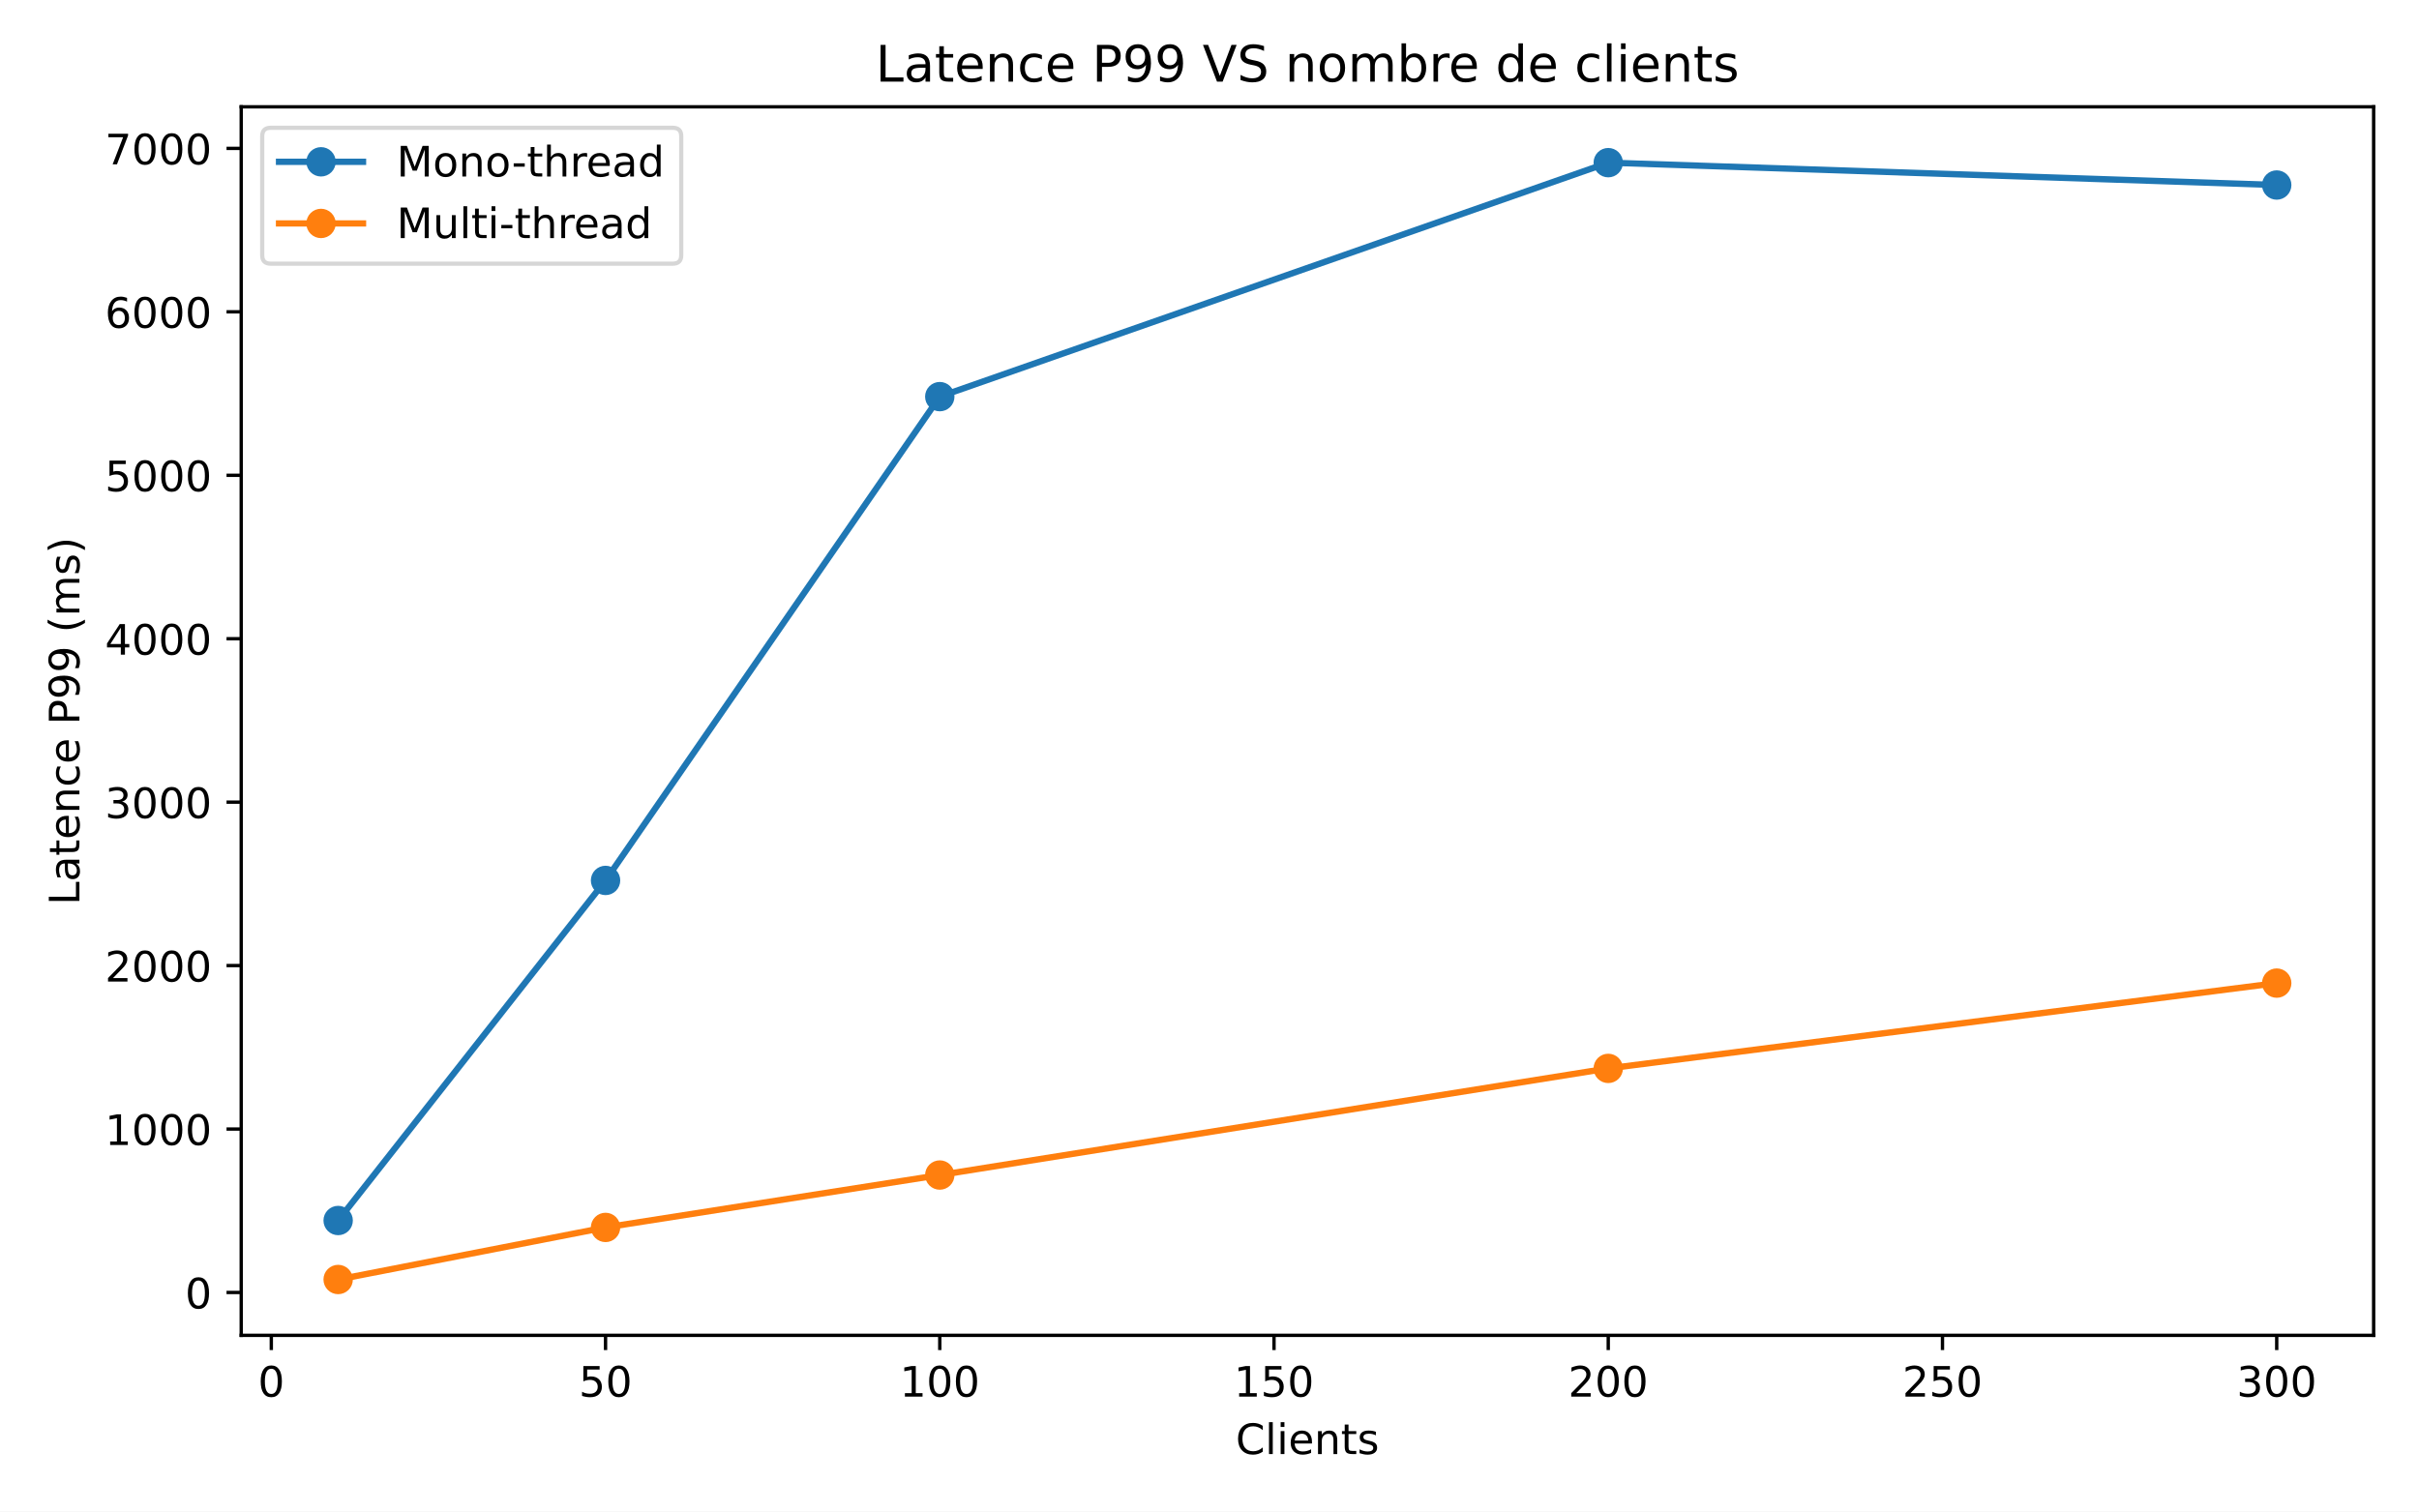
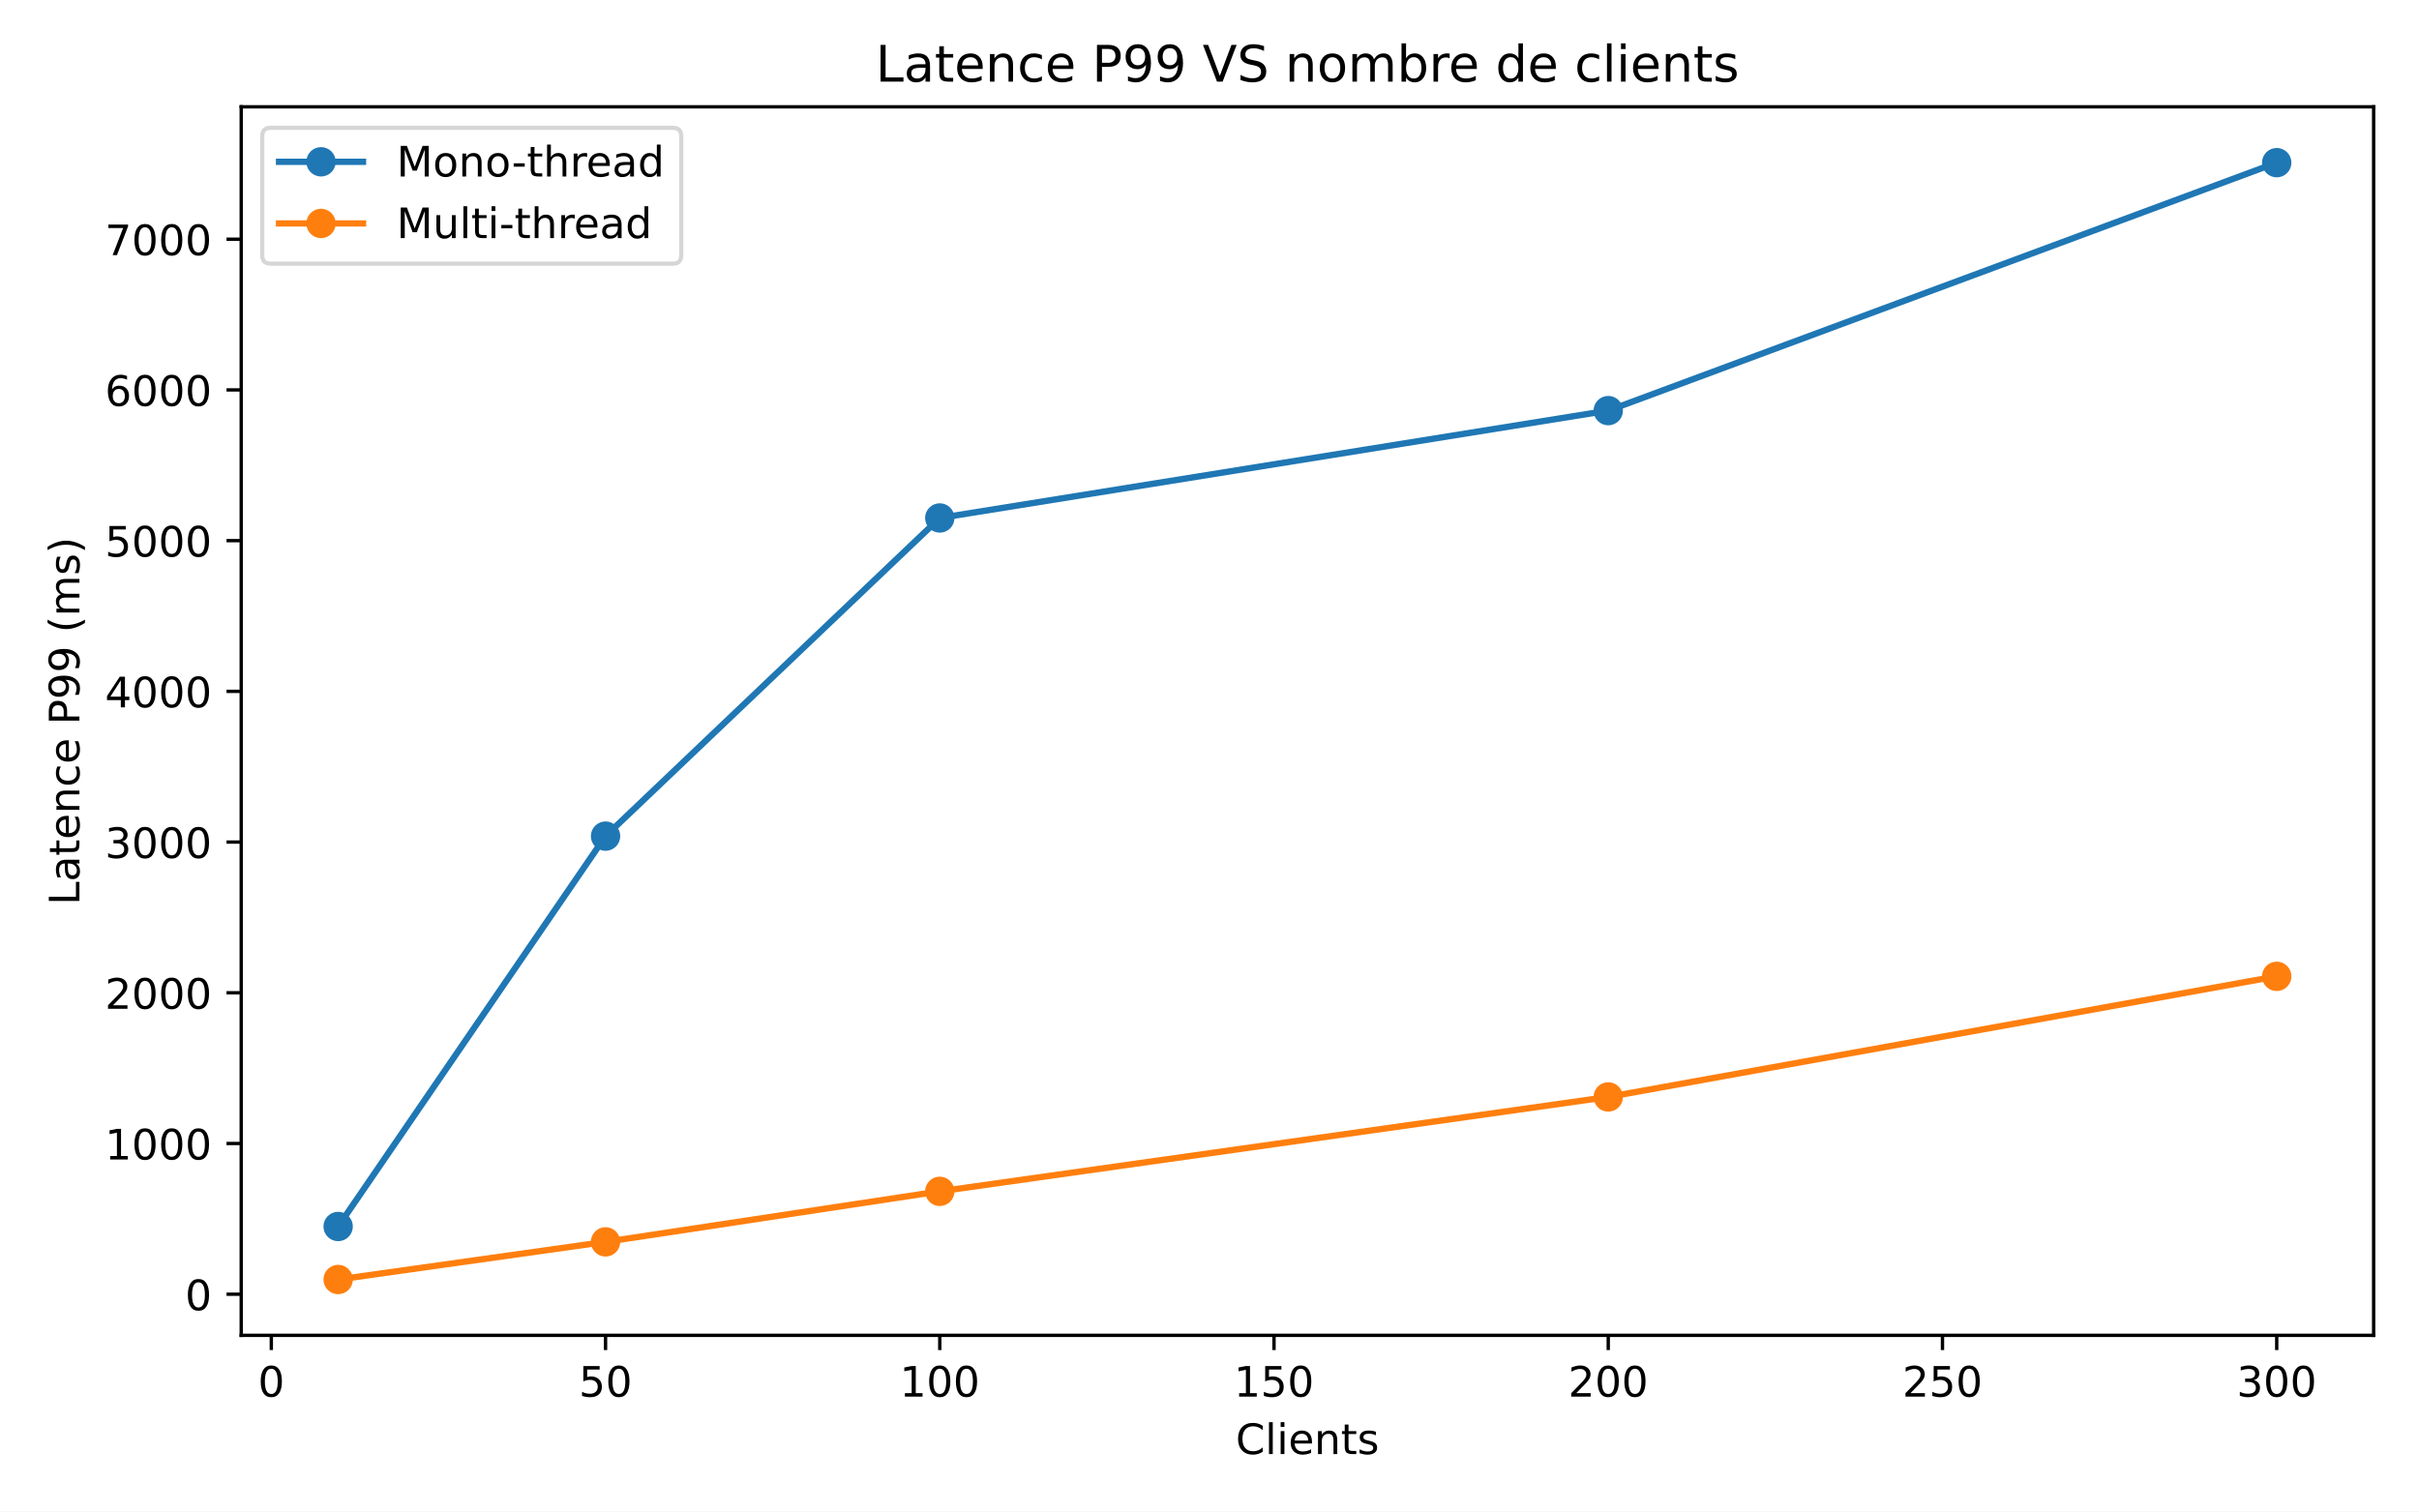
<svg xmlns="http://www.w3.org/2000/svg" xmlns:xlink="http://www.w3.org/1999/xlink" width="576pt" height="360pt" viewBox="0 0 576 360" version="1.1">
  <defs>
    <style type="text/css">*{stroke-linejoin: round; stroke-linecap: butt}</style>
  </defs>
  <g id="figure_1">
    <g id="patch_1">
      <path d="M 0 360  L 576 360  L 576 0  L 0 0  z " style="fill: #ffffff" />
    </g>
    <g id="axes_1">
      <g id="patch_2">
        <path d="M 57.44 318.04  L 565.2 318.04  L 565.2 25.44  L 57.44 25.44  z " style="fill: #ffffff" />
      </g>
      <g id="matplotlib.axis_1">
        <g id="xtick_1">
          <g id="line2d_1">
            <defs>
-               <path id="mb3d25712f4" d="M 0 0  L 0 3.5  " style="stroke: #000000; stroke-width: 0.8" />
-             </defs>
-             <g>
-               <use xlink:href="#mb3d25712f4" x="64.603" y="318.04" style="stroke: #000000; stroke-width: 0.8" />
+               <path id="m4965600ba8" d="M 0 0  L 0 3.5  " style="stroke: #000000; stroke-width: 0.8" />
+             </defs>
+             <g>
+               <use xlink:href="#m4965600ba8" x="64.603" y="318.04" style="stroke: #000000; stroke-width: 0.8" />
            </g>
          </g>
          <g id="text_1">
            <g transform="translate(61.42151 332.6384) scale(0.1 -0.1)">
              <defs>
                <path id="DejaVuSans-30" d="M 2034 4250  Q 1547 4250 1301 3770  Q 1056 3291 1056 2328  Q 1056 1369 1301 889  Q 1547 409 2034 409  Q 2525 409 2770 889  Q 3016 1369 3016 2328  Q 3016 3291 2770 3770  Q 2525 4250 2034 4250  z M 2034 4750  Q 2819 4750 3233 4129  Q 3647 3509 3647 2328  Q 3647 1150 3233 529  Q 2819 -91 2034 -91  Q 1250 -91 836 529  Q 422 1150 422 2328  Q 422 3509 836 4129  Q 1250 4750 2034 4750  z " transform="scale(0.015625)" />
              </defs>
              <use xlink:href="#DejaVuSans-30" />
            </g>
          </g>
        </g>
        <g id="xtick_2">
          <g id="line2d_2">
            <g>
-               <use xlink:href="#mb3d25712f4" x="144.189" y="318.04" style="stroke: #000000; stroke-width: 0.8" />
+               <use xlink:href="#m4965600ba8" x="144.189" y="318.04" style="stroke: #000000; stroke-width: 0.8" />
            </g>
          </g>
          <g id="text_2">
            <g transform="translate(137.8265 332.6384) scale(0.1 -0.1)">
              <defs>
                <path id="DejaVuSans-35" d="M 691 4666  L 3169 4666  L 3169 4134  L 1269 4134  L 1269 2991  Q 1406 3038 1543 3061  Q 1681 3084 1819 3084  Q 2600 3084 3056 2656  Q 3513 2228 3513 1497  Q 3513 744 3044 326  Q 2575 -91 1722 -91  Q 1428 -91 1123 -41  Q 819 9 494 109  L 494 744  Q 775 591 1075 516  Q 1375 441 1709 441  Q 2250 441 2565 725  Q 2881 1009 2881 1497  Q 2881 1984 2565 2268  Q 2250 2553 1709 2553  Q 1456 2553 1204 2497  Q 953 2441 691 2322  L 691 4666  z " transform="scale(0.015625)" />
              </defs>
              <use xlink:href="#DejaVuSans-35" />
              <use xlink:href="#DejaVuSans-30" x="63.623" />
            </g>
          </g>
        </g>
        <g id="xtick_3">
          <g id="line2d_3">
            <g>
-               <use xlink:href="#mb3d25712f4" x="223.775" y="318.04" style="stroke: #000000; stroke-width: 0.8" />
+               <use xlink:href="#m4965600ba8" x="223.775" y="318.04" style="stroke: #000000; stroke-width: 0.8" />
            </g>
          </g>
          <g id="text_3">
            <g transform="translate(214.2314 332.6384) scale(0.1 -0.1)">
              <defs>
                <path id="DejaVuSans-31" d="M 794 531  L 1825 531  L 1825 4091  L 703 3866  L 703 4441  L 1819 4666  L 2450 4666  L 2450 531  L 3481 531  L 3481 0  L 794 0  L 794 531  z " transform="scale(0.015625)" />
              </defs>
              <use xlink:href="#DejaVuSans-31" />
              <use xlink:href="#DejaVuSans-30" x="63.623" />
              <use xlink:href="#DejaVuSans-30" x="127.246" />
            </g>
          </g>
        </g>
        <g id="xtick_4">
          <g id="line2d_4">
            <g>
-               <use xlink:href="#mb3d25712f4" x="303.361" y="318.04" style="stroke: #000000; stroke-width: 0.8" />
+               <use xlink:href="#m4965600ba8" x="303.361" y="318.04" style="stroke: #000000; stroke-width: 0.8" />
            </g>
          </g>
          <g id="text_4">
            <g transform="translate(293.8176 332.6384) scale(0.1 -0.1)">
              <use xlink:href="#DejaVuSans-31" />
              <use xlink:href="#DejaVuSans-35" x="63.623" />
              <use xlink:href="#DejaVuSans-30" x="127.246" />
            </g>
          </g>
        </g>
        <g id="xtick_5">
          <g id="line2d_5">
            <g>
-               <use xlink:href="#mb3d25712f4" x="382.948" y="318.04" style="stroke: #000000; stroke-width: 0.8" />
+               <use xlink:href="#m4965600ba8" x="382.948" y="318.04" style="stroke: #000000; stroke-width: 0.8" />
            </g>
          </g>
          <g id="text_5">
            <g transform="translate(373.4038 332.6384) scale(0.1 -0.1)">
              <defs>
                <path id="DejaVuSans-32" d="M 1228 531  L 3431 531  L 3431 0  L 469 0  L 469 531  Q 828 903 1448 1529  Q 2069 2156 2228 2338  Q 2531 2678 2651 2914  Q 2772 3150 2772 3378  Q 2772 3750 2511 3984  Q 2250 4219 1831 4219  Q 1534 4219 1204 4116  Q 875 4013 500 3803  L 500 4441  Q 881 4594 1212 4672  Q 1544 4750 1819 4750  Q 2544 4750 2975 4387  Q 3406 4025 3406 3419  Q 3406 3131 3298 2873  Q 3191 2616 2906 2266  Q 2828 2175 2409 1742  Q 1991 1309 1228 531  z " transform="scale(0.015625)" />
              </defs>
              <use xlink:href="#DejaVuSans-32" />
              <use xlink:href="#DejaVuSans-30" x="63.623" />
              <use xlink:href="#DejaVuSans-30" x="127.246" />
            </g>
          </g>
        </g>
        <g id="xtick_6">
          <g id="line2d_6">
            <g>
-               <use xlink:href="#mb3d25712f4" x="462.534" y="318.04" style="stroke: #000000; stroke-width: 0.8" />
+               <use xlink:href="#m4965600ba8" x="462.534" y="318.04" style="stroke: #000000; stroke-width: 0.8" />
            </g>
          </g>
          <g id="text_6">
            <g transform="translate(452.99 332.6384) scale(0.1 -0.1)">
              <use xlink:href="#DejaVuSans-32" />
              <use xlink:href="#DejaVuSans-35" x="63.623" />
              <use xlink:href="#DejaVuSans-30" x="127.246" />
            </g>
          </g>
        </g>
        <g id="xtick_7">
          <g id="line2d_7">
            <g>
-               <use xlink:href="#mb3d25712f4" x="542.12" y="318.04" style="stroke: #000000; stroke-width: 0.8" />
+               <use xlink:href="#m4965600ba8" x="542.12" y="318.04" style="stroke: #000000; stroke-width: 0.8" />
            </g>
          </g>
          <g id="text_7">
            <g transform="translate(532.5762 332.6384) scale(0.1 -0.1)">
              <defs>
                <path id="DejaVuSans-33" d="M 2597 2516  Q 3050 2419 3304 2112  Q 3559 1806 3559 1356  Q 3559 666 3084 287  Q 2609 -91 1734 -91  Q 1441 -91 1130 -33  Q 819 25 488 141  L 488 750  Q 750 597 1062 519  Q 1375 441 1716 441  Q 2309 441 2620 675  Q 2931 909 2931 1356  Q 2931 1769 2642 2001  Q 2353 2234 1838 2234  L 1294 2234  L 1294 2753  L 1863 2753  Q 2328 2753 2575 2939  Q 2822 3125 2822 3475  Q 2822 3834 2567 4026  Q 2313 4219 1838 4219  Q 1578 4219 1281 4162  Q 984 4106 628 3988  L 628 4550  Q 988 4650 1302 4700  Q 1616 4750 1894 4750  Q 2613 4750 3031 4423  Q 3450 4097 3450 3541  Q 3450 3153 3228 2886  Q 3006 2619 2597 2516  z " transform="scale(0.015625)" />
              </defs>
              <use xlink:href="#DejaVuSans-33" />
              <use xlink:href="#DejaVuSans-30" x="63.623" />
              <use xlink:href="#DejaVuSans-30" x="127.246" />
            </g>
          </g>
        </g>
        <g id="text_8">
          <g transform="translate(294.2403 346.3166) scale(0.1 -0.1)">
            <defs>
              <path id="DejaVuSans-43" d="M 4122 4306  L 4122 3641  Q 3803 3938 3442 4084  Q 3081 4231 2675 4231  Q 1875 4231 1450 3742  Q 1025 3253 1025 2328  Q 1025 1406 1450 917  Q 1875 428 2675 428  Q 3081 428 3442 575  Q 3803 722 4122 1019  L 4122 359  Q 3791 134 3420 21  Q 3050 -91 2638 -91  Q 1578 -91 968 557  Q 359 1206 359 2328  Q 359 3453 968 4101  Q 1578 4750 2638 4750  Q 3056 4750 3426 4639  Q 3797 4528 4122 4306  z " transform="scale(0.015625)" />
              <path id="DejaVuSans-6c" d="M 603 4863  L 1178 4863  L 1178 0  L 603 0  L 603 4863  z " transform="scale(0.015625)" />
              <path id="DejaVuSans-69" d="M 603 3500  L 1178 3500  L 1178 0  L 603 0  L 603 3500  z M 603 4863  L 1178 4863  L 1178 4134  L 603 4134  L 603 4863  z " transform="scale(0.015625)" />
              <path id="DejaVuSans-65" d="M 3597 1894  L 3597 1613  L 953 1613  Q 991 1019 1311 708  Q 1631 397 2203 397  Q 2534 397 2845 478  Q 3156 559 3463 722  L 3463 178  Q 3153 47 2828 -22  Q 2503 -91 2169 -91  Q 1331 -91 842 396  Q 353 884 353 1716  Q 353 2575 817 3079  Q 1281 3584 2069 3584  Q 2775 3584 3186 3129  Q 3597 2675 3597 1894  z M 3022 2063  Q 3016 2534 2758 2815  Q 2500 3097 2075 3097  Q 1594 3097 1305 2825  Q 1016 2553 972 2059  L 3022 2063  z " transform="scale(0.015625)" />
              <path id="DejaVuSans-6e" d="M 3513 2113  L 3513 0  L 2938 0  L 2938 2094  Q 2938 2591 2744 2837  Q 2550 3084 2163 3084  Q 1697 3084 1428 2787  Q 1159 2491 1159 1978  L 1159 0  L 581 0  L 581 3500  L 1159 3500  L 1159 2956  Q 1366 3272 1645 3428  Q 1925 3584 2291 3584  Q 2894 3584 3203 3211  Q 3513 2838 3513 2113  z " transform="scale(0.015625)" />
              <path id="DejaVuSans-74" d="M 1172 4494  L 1172 3500  L 2356 3500  L 2356 3053  L 1172 3053  L 1172 1153  Q 1172 725 1289 603  Q 1406 481 1766 481  L 2356 481  L 2356 0  L 1766 0  Q 1100 0 847 248  Q 594 497 594 1153  L 594 3053  L 172 3053  L 172 3500  L 594 3500  L 594 4494  L 1172 4494  z " transform="scale(0.015625)" />
              <path id="DejaVuSans-73" d="M 2834 3397  L 2834 2853  Q 2591 2978 2328 3040  Q 2066 3103 1784 3103  Q 1356 3103 1142 2972  Q 928 2841 928 2578  Q 928 2378 1081 2264  Q 1234 2150 1697 2047  L 1894 2003  Q 2506 1872 2764 1633  Q 3022 1394 3022 966  Q 3022 478 2636 193  Q 2250 -91 1575 -91  Q 1294 -91 989 -36  Q 684 19 347 128  L 347 722  Q 666 556 975 473  Q 1284 391 1588 391  Q 1994 391 2212 530  Q 2431 669 2431 922  Q 2431 1156 2273 1281  Q 2116 1406 1581 1522  L 1381 1569  Q 847 1681 609 1914  Q 372 2147 372 2553  Q 372 3047 722 3315  Q 1072 3584 1716 3584  Q 2034 3584 2315 3537  Q 2597 3491 2834 3397  z " transform="scale(0.015625)" />
            </defs>
            <use xlink:href="#DejaVuSans-43" />
            <use xlink:href="#DejaVuSans-6c" x="69.824" />
            <use xlink:href="#DejaVuSans-69" x="97.607" />
            <use xlink:href="#DejaVuSans-65" x="125.391" />
            <use xlink:href="#DejaVuSans-6e" x="186.914" />
            <use xlink:href="#DejaVuSans-74" x="250.293" />
            <use xlink:href="#DejaVuSans-73" x="289.502" />
          </g>
        </g>
      </g>
      <g id="matplotlib.axis_2">
        <g id="ytick_1">
          <g id="line2d_8">
            <defs>
-               <path id="m734b95bdc9" d="M 0 0  L -3.5 0  " style="stroke: #000000; stroke-width: 0.8" />
-             </defs>
-             <g>
-               <use xlink:href="#m734b95bdc9" x="57.44" y="307.828" style="stroke: #000000; stroke-width: 0.8" />
+               <path id="mcfd04ed827" d="M 0 0  L -3.5 0  " style="stroke: #000000; stroke-width: 0.8" />
+             </defs>
+             <g>
+               <use xlink:href="#mcfd04ed827" x="57.44" y="308.249" style="stroke: #000000; stroke-width: 0.8" />
            </g>
          </g>
          <g id="text_9">
-             <g transform="translate(44.0775 311.6274) scale(0.1 -0.1)">
+             <g transform="translate(44.0775 312.0487) scale(0.1 -0.1)">
              <use xlink:href="#DejaVuSans-30" />
            </g>
          </g>
        </g>
        <g id="ytick_2">
          <g id="line2d_9">
            <g>
-               <use xlink:href="#m734b95bdc9" x="57.44" y="268.902" style="stroke: #000000; stroke-width: 0.8" />
+               <use xlink:href="#mcfd04ed827" x="57.44" y="272.353" style="stroke: #000000; stroke-width: 0.8" />
            </g>
          </g>
          <g id="text_10">
-             <g transform="translate(24.99 272.7014) scale(0.1 -0.1)">
+             <g transform="translate(24.99 276.152) scale(0.1 -0.1)">
              <use xlink:href="#DejaVuSans-31" />
              <use xlink:href="#DejaVuSans-30" x="63.623" />
              <use xlink:href="#DejaVuSans-30" x="127.246" />
              <use xlink:href="#DejaVuSans-30" x="190.869" />
            </g>
          </g>
        </g>
        <g id="ytick_3">
          <g id="line2d_10">
            <g>
-               <use xlink:href="#m734b95bdc9" x="57.44" y="229.976" style="stroke: #000000; stroke-width: 0.8" />
+               <use xlink:href="#mcfd04ed827" x="57.44" y="236.456" style="stroke: #000000; stroke-width: 0.8" />
            </g>
          </g>
          <g id="text_11">
-             <g transform="translate(24.99 233.7753) scale(0.1 -0.1)">
+             <g transform="translate(24.99 240.2553) scale(0.1 -0.1)">
              <use xlink:href="#DejaVuSans-32" />
              <use xlink:href="#DejaVuSans-30" x="63.623" />
              <use xlink:href="#DejaVuSans-30" x="127.246" />
              <use xlink:href="#DejaVuSans-30" x="190.869" />
            </g>
          </g>
        </g>
        <g id="ytick_4">
          <g id="line2d_11">
            <g>
-               <use xlink:href="#m734b95bdc9" x="57.44" y="191.05" style="stroke: #000000; stroke-width: 0.8" />
+               <use xlink:href="#mcfd04ed827" x="57.44" y="200.559" style="stroke: #000000; stroke-width: 0.8" />
            </g>
          </g>
          <g id="text_12">
-             <g transform="translate(24.99 194.8493) scale(0.1 -0.1)">
+             <g transform="translate(24.99 204.3586) scale(0.1 -0.1)">
              <use xlink:href="#DejaVuSans-33" />
              <use xlink:href="#DejaVuSans-30" x="63.623" />
              <use xlink:href="#DejaVuSans-30" x="127.246" />
              <use xlink:href="#DejaVuSans-30" x="190.869" />
            </g>
          </g>
        </g>
        <g id="ytick_5">
          <g id="line2d_12">
            <g>
-               <use xlink:href="#m734b95bdc9" x="57.44" y="152.124" style="stroke: #000000; stroke-width: 0.8" />
+               <use xlink:href="#mcfd04ed827" x="57.44" y="164.663" style="stroke: #000000; stroke-width: 0.8" />
            </g>
          </g>
          <g id="text_13">
-             <g transform="translate(24.99 155.9232) scale(0.1 -0.1)">
+             <g transform="translate(24.99 168.462) scale(0.1 -0.1)">
              <defs>
                <path id="DejaVuSans-34" d="M 2419 4116  L 825 1625  L 2419 1625  L 2419 4116  z M 2253 4666  L 3047 4666  L 3047 1625  L 3713 1625  L 3713 1100  L 3047 1100  L 3047 0  L 2419 0  L 2419 1100  L 313 1100  L 313 1709  L 2253 4666  z " transform="scale(0.015625)" />
              </defs>
              <use xlink:href="#DejaVuSans-34" />
              <use xlink:href="#DejaVuSans-30" x="63.623" />
              <use xlink:href="#DejaVuSans-30" x="127.246" />
              <use xlink:href="#DejaVuSans-30" x="190.869" />
            </g>
          </g>
        </g>
        <g id="ytick_6">
          <g id="line2d_13">
            <g>
-               <use xlink:href="#m734b95bdc9" x="57.44" y="113.198" style="stroke: #000000; stroke-width: 0.8" />
+               <use xlink:href="#mcfd04ed827" x="57.44" y="128.766" style="stroke: #000000; stroke-width: 0.8" />
            </g>
          </g>
          <g id="text_14">
-             <g transform="translate(24.99 116.9971) scale(0.1 -0.1)">
+             <g transform="translate(24.99 132.5653) scale(0.1 -0.1)">
              <use xlink:href="#DejaVuSans-35" />
              <use xlink:href="#DejaVuSans-30" x="63.623" />
              <use xlink:href="#DejaVuSans-30" x="127.246" />
              <use xlink:href="#DejaVuSans-30" x="190.869" />
            </g>
          </g>
        </g>
        <g id="ytick_7">
          <g id="line2d_14">
            <g>
-               <use xlink:href="#m734b95bdc9" x="57.44" y="74.272" style="stroke: #000000; stroke-width: 0.8" />
+               <use xlink:href="#mcfd04ed827" x="57.44" y="92.869" style="stroke: #000000; stroke-width: 0.8" />
            </g>
          </g>
          <g id="text_15">
-             <g transform="translate(24.99 78.07108) scale(0.1 -0.1)">
+             <g transform="translate(24.99 96.6686) scale(0.1 -0.1)">
              <defs>
                <path id="DejaVuSans-36" d="M 2113 2584  Q 1688 2584 1439 2293  Q 1191 2003 1191 1497  Q 1191 994 1439 701  Q 1688 409 2113 409  Q 2538 409 2786 701  Q 3034 994 3034 1497  Q 3034 2003 2786 2293  Q 2538 2584 2113 2584  z M 3366 4563  L 3366 3988  Q 3128 4100 2886 4159  Q 2644 4219 2406 4219  Q 1781 4219 1451 3797  Q 1122 3375 1075 2522  Q 1259 2794 1537 2939  Q 1816 3084 2150 3084  Q 2853 3084 3261 2657  Q 3669 2231 3669 1497  Q 3669 778 3244 343  Q 2819 -91 2113 -91  Q 1303 -91 875 529  Q 447 1150 447 2328  Q 447 3434 972 4092  Q 1497 4750 2381 4750  Q 2619 4750 2861 4703  Q 3103 4656 3366 4563  z " transform="scale(0.015625)" />
              </defs>
              <use xlink:href="#DejaVuSans-36" />
              <use xlink:href="#DejaVuSans-30" x="63.623" />
              <use xlink:href="#DejaVuSans-30" x="127.246" />
              <use xlink:href="#DejaVuSans-30" x="190.869" />
            </g>
          </g>
        </g>
        <g id="ytick_8">
          <g id="line2d_15">
            <g>
-               <use xlink:href="#m734b95bdc9" x="57.44" y="35.346" style="stroke: #000000; stroke-width: 0.8" />
+               <use xlink:href="#mcfd04ed827" x="57.44" y="56.973" style="stroke: #000000; stroke-width: 0.8" />
            </g>
          </g>
          <g id="text_16">
-             <g transform="translate(24.99 39.14503) scale(0.1 -0.1)">
+             <g transform="translate(24.99 60.77192) scale(0.1 -0.1)">
              <defs>
                <path id="DejaVuSans-37" d="M 525 4666  L 3525 4666  L 3525 4397  L 1831 0  L 1172 0  L 2766 4134  L 525 4134  L 525 4666  z " transform="scale(0.015625)" />
              </defs>
              <use xlink:href="#DejaVuSans-37" />
              <use xlink:href="#DejaVuSans-30" x="63.623" />
              <use xlink:href="#DejaVuSans-30" x="127.246" />
              <use xlink:href="#DejaVuSans-30" x="190.869" />
            </g>
          </g>
        </g>
        <g id="text_17">
          <g transform="translate(18.91031 215.5533) rotate(-90) scale(0.1 -0.1)">
            <defs>
              <path id="DejaVuSans-4c" d="M 628 4666  L 1259 4666  L 1259 531  L 3531 531  L 3531 0  L 628 0  L 628 4666  z " transform="scale(0.015625)" />
              <path id="DejaVuSans-61" d="M 2194 1759  Q 1497 1759 1228 1600  Q 959 1441 959 1056  Q 959 750 1161 570  Q 1363 391 1709 391  Q 2188 391 2477 730  Q 2766 1069 2766 1631  L 2766 1759  L 2194 1759  z M 3341 1997  L 3341 0  L 2766 0  L 2766 531  Q 2569 213 2275 61  Q 1981 -91 1556 -91  Q 1019 -91 701 211  Q 384 513 384 1019  Q 384 1609 779 1909  Q 1175 2209 1959 2209  L 2766 2209  L 2766 2266  Q 2766 2663 2505 2880  Q 2244 3097 1772 3097  Q 1472 3097 1187 3025  Q 903 2953 641 2809  L 641 3341  Q 956 3463 1253 3523  Q 1550 3584 1831 3584  Q 2591 3584 2966 3190  Q 3341 2797 3341 1997  z " transform="scale(0.015625)" />
              <path id="DejaVuSans-63" d="M 3122 3366  L 3122 2828  Q 2878 2963 2633 3030  Q 2388 3097 2138 3097  Q 1578 3097 1268 2742  Q 959 2388 959 1747  Q 959 1106 1268 751  Q 1578 397 2138 397  Q 2388 397 2633 464  Q 2878 531 3122 666  L 3122 134  Q 2881 22 2623 -34  Q 2366 -91 2075 -91  Q 1284 -91 818 406  Q 353 903 353 1747  Q 353 2603 823 3093  Q 1294 3584 2113 3584  Q 2378 3584 2631 3529  Q 2884 3475 3122 3366  z " transform="scale(0.015625)" />
              <path id="DejaVuSans-20" transform="scale(0.015625)" />
              <path id="DejaVuSans-50" d="M 1259 4147  L 1259 2394  L 2053 2394  Q 2494 2394 2734 2622  Q 2975 2850 2975 3272  Q 2975 3691 2734 3919  Q 2494 4147 2053 4147  L 1259 4147  z M 628 4666  L 2053 4666  Q 2838 4666 3239 4311  Q 3641 3956 3641 3272  Q 3641 2581 3239 2228  Q 2838 1875 2053 1875  L 1259 1875  L 1259 0  L 628 0  L 628 4666  z " transform="scale(0.015625)" />
              <path id="DejaVuSans-39" d="M 703 97  L 703 672  Q 941 559 1184 500  Q 1428 441 1663 441  Q 2288 441 2617 861  Q 2947 1281 2994 2138  Q 2813 1869 2534 1725  Q 2256 1581 1919 1581  Q 1219 1581 811 2004  Q 403 2428 403 3163  Q 403 3881 828 4315  Q 1253 4750 1959 4750  Q 2769 4750 3195 4129  Q 3622 3509 3622 2328  Q 3622 1225 3098 567  Q 2575 -91 1691 -91  Q 1453 -91 1209 -44  Q 966 3 703 97  z M 1959 2075  Q 2384 2075 2632 2365  Q 2881 2656 2881 3163  Q 2881 3666 2632 3958  Q 2384 4250 1959 4250  Q 1534 4250 1286 3958  Q 1038 3666 1038 3163  Q 1038 2656 1286 2365  Q 1534 2075 1959 2075  z " transform="scale(0.015625)" />
              <path id="DejaVuSans-28" d="M 1984 4856  Q 1566 4138 1362 3434  Q 1159 2731 1159 2009  Q 1159 1288 1364 580  Q 1569 -128 1984 -844  L 1484 -844  Q 1016 -109 783 600  Q 550 1309 550 2009  Q 550 2706 781 3412  Q 1013 4119 1484 4856  L 1984 4856  z " transform="scale(0.015625)" />
              <path id="DejaVuSans-6d" d="M 3328 2828  Q 3544 3216 3844 3400  Q 4144 3584 4550 3584  Q 5097 3584 5394 3201  Q 5691 2819 5691 2113  L 5691 0  L 5113 0  L 5113 2094  Q 5113 2597 4934 2840  Q 4756 3084 4391 3084  Q 3944 3084 3684 2787  Q 3425 2491 3425 1978  L 3425 0  L 2847 0  L 2847 2094  Q 2847 2600 2669 2842  Q 2491 3084 2119 3084  Q 1678 3084 1418 2786  Q 1159 2488 1159 1978  L 1159 0  L 581 0  L 581 3500  L 1159 3500  L 1159 2956  Q 1356 3278 1631 3431  Q 1906 3584 2284 3584  Q 2666 3584 2933 3390  Q 3200 3197 3328 2828  z " transform="scale(0.015625)" />
              <path id="DejaVuSans-29" d="M 513 4856  L 1013 4856  Q 1481 4119 1714 3412  Q 1947 2706 1947 2009  Q 1947 1309 1714 600  Q 1481 -109 1013 -844  L 513 -844  Q 928 -128 1133 580  Q 1338 1288 1338 2009  Q 1338 2731 1133 3434  Q 928 4138 513 4856  z " transform="scale(0.015625)" />
            </defs>
            <use xlink:href="#DejaVuSans-4c" />
            <use xlink:href="#DejaVuSans-61" x="55.713" />
            <use xlink:href="#DejaVuSans-74" x="116.992" />
            <use xlink:href="#DejaVuSans-65" x="156.201" />
            <use xlink:href="#DejaVuSans-6e" x="217.725" />
            <use xlink:href="#DejaVuSans-63" x="281.104" />
            <use xlink:href="#DejaVuSans-65" x="336.084" />
            <use xlink:href="#DejaVuSans-20" x="397.607" />
            <use xlink:href="#DejaVuSans-50" x="429.395" />
            <use xlink:href="#DejaVuSans-39" x="489.697" />
            <use xlink:href="#DejaVuSans-39" x="553.32" />
            <use xlink:href="#DejaVuSans-20" x="616.943" />
            <use xlink:href="#DejaVuSans-28" x="648.73" />
            <use xlink:href="#DejaVuSans-6d" x="687.744" />
            <use xlink:href="#DejaVuSans-73" x="785.156" />
            <use xlink:href="#DejaVuSans-29" x="837.256" />
          </g>
        </g>
      </g>
      <g id="line2d_16">
-         <path d="M 80.52 290.69  L 144.189 209.692  L 223.775 94.466  L 382.948 38.74  L 542.12 44.066  " clip-path="url(#pc06a12a515)" style="fill: none; stroke: #1f77b4; stroke-width: 1.5; stroke-linecap: square" />
+         <path d="M 80.52 292.117  L 144.189 199.143  L 223.775 123.366  L 382.948 97.796  L 542.12 38.74  " clip-path="url(#p0b0b658f3d)" style="fill: none; stroke: #1f77b4; stroke-width: 1.5; stroke-linecap: square" />
        <defs>
-           <path id="m2bb84ae2d4" d="M 0 3  C 0.796 3 1.559 2.684 2.121 2.121  C 2.684 1.559 3 0.796 3 0  C 3 -0.796 2.684 -1.559 2.121 -2.121  C 1.559 -2.684 0.796 -3 0 -3  C -0.796 -3 -1.559 -2.684 -2.121 -2.121  C -2.684 -1.559 -3 -0.796 -3 0  C -3 0.796 -2.684 1.559 -2.121 2.121  C -1.559 2.684 -0.796 3 0 3  z " style="stroke: #1f77b4" />
+           <path id="mdca989671b" d="M 0 3  C 0.796 3 1.559 2.684 2.121 2.121  C 2.684 1.559 3 0.796 3 0  C 3 -0.796 2.684 -1.559 2.121 -2.121  C 1.559 -2.684 0.796 -3 0 -3  C -0.796 -3 -1.559 -2.684 -2.121 -2.121  C -2.684 -1.559 -3 -0.796 -3 0  C -3 0.796 -2.684 1.559 -2.121 2.121  C -1.559 2.684 -0.796 3 0 3  z " style="stroke: #1f77b4" />
        </defs>
-         <g clip-path="url(#pc06a12a515)">
-           <use xlink:href="#m2bb84ae2d4" x="80.52" y="290.69" style="fill: #1f77b4; stroke: #1f77b4" />
-           <use xlink:href="#m2bb84ae2d4" x="144.189" y="209.692" style="fill: #1f77b4; stroke: #1f77b4" />
-           <use xlink:href="#m2bb84ae2d4" x="223.775" y="94.466" style="fill: #1f77b4; stroke: #1f77b4" />
-           <use xlink:href="#m2bb84ae2d4" x="382.948" y="38.74" style="fill: #1f77b4; stroke: #1f77b4" />
-           <use xlink:href="#m2bb84ae2d4" x="542.12" y="44.066" style="fill: #1f77b4; stroke: #1f77b4" />
+         <g clip-path="url(#p0b0b658f3d)">
+           <use xlink:href="#mdca989671b" x="80.52" y="292.117" style="fill: #1f77b4; stroke: #1f77b4" />
+           <use xlink:href="#mdca989671b" x="144.189" y="199.143" style="fill: #1f77b4; stroke: #1f77b4" />
+           <use xlink:href="#mdca989671b" x="223.775" y="123.366" style="fill: #1f77b4; stroke: #1f77b4" />
+           <use xlink:href="#mdca989671b" x="382.948" y="97.796" style="fill: #1f77b4; stroke: #1f77b4" />
+           <use xlink:href="#mdca989671b" x="542.12" y="38.74" style="fill: #1f77b4; stroke: #1f77b4" />
        </g>
      </g>
      <g id="line2d_17">
-         <path d="M 80.52 304.74  L 144.189 292.338  L 223.775 279.86  L 382.948 254.462  L 542.12 234.147  " clip-path="url(#pc06a12a515)" style="fill: none; stroke: #ff7f0e; stroke-width: 1.5; stroke-linecap: square" />
+         <path d="M 80.52 304.74  L 144.189 295.776  L 223.775 283.744  L 382.948 261.262  L 542.12 232.537  " clip-path="url(#p0b0b658f3d)" style="fill: none; stroke: #ff7f0e; stroke-width: 1.5; stroke-linecap: square" />
        <defs>
-           <path id="m5e69a09d1c" d="M 0 3  C 0.796 3 1.559 2.684 2.121 2.121  C 2.684 1.559 3 0.796 3 0  C 3 -0.796 2.684 -1.559 2.121 -2.121  C 1.559 -2.684 0.796 -3 0 -3  C -0.796 -3 -1.559 -2.684 -2.121 -2.121  C -2.684 -1.559 -3 -0.796 -3 0  C -3 0.796 -2.684 1.559 -2.121 2.121  C -1.559 2.684 -0.796 3 0 3  z " style="stroke: #ff7f0e" />
+           <path id="m045ef62e09" d="M 0 3  C 0.796 3 1.559 2.684 2.121 2.121  C 2.684 1.559 3 0.796 3 0  C 3 -0.796 2.684 -1.559 2.121 -2.121  C 1.559 -2.684 0.796 -3 0 -3  C -0.796 -3 -1.559 -2.684 -2.121 -2.121  C -2.684 -1.559 -3 -0.796 -3 0  C -3 0.796 -2.684 1.559 -2.121 2.121  C -1.559 2.684 -0.796 3 0 3  z " style="stroke: #ff7f0e" />
        </defs>
-         <g clip-path="url(#pc06a12a515)">
-           <use xlink:href="#m5e69a09d1c" x="80.52" y="304.74" style="fill: #ff7f0e; stroke: #ff7f0e" />
-           <use xlink:href="#m5e69a09d1c" x="144.189" y="292.338" style="fill: #ff7f0e; stroke: #ff7f0e" />
-           <use xlink:href="#m5e69a09d1c" x="223.775" y="279.86" style="fill: #ff7f0e; stroke: #ff7f0e" />
-           <use xlink:href="#m5e69a09d1c" x="382.948" y="254.462" style="fill: #ff7f0e; stroke: #ff7f0e" />
-           <use xlink:href="#m5e69a09d1c" x="542.12" y="234.147" style="fill: #ff7f0e; stroke: #ff7f0e" />
+         <g clip-path="url(#p0b0b658f3d)">
+           <use xlink:href="#m045ef62e09" x="80.52" y="304.74" style="fill: #ff7f0e; stroke: #ff7f0e" />
+           <use xlink:href="#m045ef62e09" x="144.189" y="295.776" style="fill: #ff7f0e; stroke: #ff7f0e" />
+           <use xlink:href="#m045ef62e09" x="223.775" y="283.744" style="fill: #ff7f0e; stroke: #ff7f0e" />
+           <use xlink:href="#m045ef62e09" x="382.948" y="261.262" style="fill: #ff7f0e; stroke: #ff7f0e" />
+           <use xlink:href="#m045ef62e09" x="542.12" y="232.537" style="fill: #ff7f0e; stroke: #ff7f0e" />
        </g>
      </g>
      <g id="patch_3">
        <path d="M 57.44 318.04  L 57.44 25.44  " style="fill: none; stroke: #000000; stroke-width: 0.8; stroke-linejoin: miter; stroke-linecap: square" />
      </g>
      <g id="patch_4">
        <path d="M 565.2 318.04  L 565.2 25.44  " style="fill: none; stroke: #000000; stroke-width: 0.8; stroke-linejoin: miter; stroke-linecap: square" />
      </g>
      <g id="patch_5">
        <path d="M 57.44 318.04  L 565.2 318.04  " style="fill: none; stroke: #000000; stroke-width: 0.8; stroke-linejoin: miter; stroke-linecap: square" />
      </g>
      <g id="patch_6">
        <path d="M 57.44 25.44  L 565.2 25.44  " style="fill: none; stroke: #000000; stroke-width: 0.8; stroke-linejoin: miter; stroke-linecap: square" />
      </g>
      <g id="text_18">
        <g transform="translate(208.5053 19.44) scale(0.12 -0.12)">
          <defs>
            <path id="DejaVuSans-56" d="M 1831 0  L 50 4666  L 709 4666  L 2188 738  L 3669 4666  L 4325 4666  L 2547 0  L 1831 0  z " transform="scale(0.015625)" />
            <path id="DejaVuSans-53" d="M 3425 4513  L 3425 3897  Q 3066 4069 2747 4153  Q 2428 4238 2131 4238  Q 1616 4238 1336 4038  Q 1056 3838 1056 3469  Q 1056 3159 1242 3001  Q 1428 2844 1947 2747  L 2328 2669  Q 3034 2534 3370 2195  Q 3706 1856 3706 1288  Q 3706 609 3251 259  Q 2797 -91 1919 -91  Q 1588 -91 1214 -16  Q 841 59 441 206  L 441 856  Q 825 641 1194 531  Q 1563 422 1919 422  Q 2459 422 2753 634  Q 3047 847 3047 1241  Q 3047 1584 2836 1778  Q 2625 1972 2144 2069  L 1759 2144  Q 1053 2284 737 2584  Q 422 2884 422 3419  Q 422 4038 858 4394  Q 1294 4750 2059 4750  Q 2388 4750 2728 4690  Q 3069 4631 3425 4513  z " transform="scale(0.015625)" />
            <path id="DejaVuSans-6f" d="M 1959 3097  Q 1497 3097 1228 2736  Q 959 2375 959 1747  Q 959 1119 1226 758  Q 1494 397 1959 397  Q 2419 397 2687 759  Q 2956 1122 2956 1747  Q 2956 2369 2687 2733  Q 2419 3097 1959 3097  z M 1959 3584  Q 2709 3584 3137 3096  Q 3566 2609 3566 1747  Q 3566 888 3137 398  Q 2709 -91 1959 -91  Q 1206 -91 779 398  Q 353 888 353 1747  Q 353 2609 779 3096  Q 1206 3584 1959 3584  z " transform="scale(0.015625)" />
            <path id="DejaVuSans-62" d="M 3116 1747  Q 3116 2381 2855 2742  Q 2594 3103 2138 3103  Q 1681 3103 1420 2742  Q 1159 2381 1159 1747  Q 1159 1113 1420 752  Q 1681 391 2138 391  Q 2594 391 2855 752  Q 3116 1113 3116 1747  z M 1159 2969  Q 1341 3281 1617 3432  Q 1894 3584 2278 3584  Q 2916 3584 3314 3078  Q 3713 2572 3713 1747  Q 3713 922 3314 415  Q 2916 -91 2278 -91  Q 1894 -91 1617 61  Q 1341 213 1159 525  L 1159 0  L 581 0  L 581 4863  L 1159 4863  L 1159 2969  z " transform="scale(0.015625)" />
            <path id="DejaVuSans-72" d="M 2631 2963  Q 2534 3019 2420 3045  Q 2306 3072 2169 3072  Q 1681 3072 1420 2755  Q 1159 2438 1159 1844  L 1159 0  L 581 0  L 581 3500  L 1159 3500  L 1159 2956  Q 1341 3275 1631 3429  Q 1922 3584 2338 3584  Q 2397 3584 2469 3576  Q 2541 3569 2628 3553  L 2631 2963  z " transform="scale(0.015625)" />
            <path id="DejaVuSans-64" d="M 2906 2969  L 2906 4863  L 3481 4863  L 3481 0  L 2906 0  L 2906 525  Q 2725 213 2448 61  Q 2172 -91 1784 -91  Q 1150 -91 751 415  Q 353 922 353 1747  Q 353 2572 751 3078  Q 1150 3584 1784 3584  Q 2172 3584 2448 3432  Q 2725 3281 2906 2969  z M 947 1747  Q 947 1113 1208 752  Q 1469 391 1925 391  Q 2381 391 2643 752  Q 2906 1113 2906 1747  Q 2906 2381 2643 2742  Q 2381 3103 1925 3103  Q 1469 3103 1208 2742  Q 947 2381 947 1747  z " transform="scale(0.015625)" />
          </defs>
          <use xlink:href="#DejaVuSans-4c" />
          <use xlink:href="#DejaVuSans-61" x="55.713" />
          <use xlink:href="#DejaVuSans-74" x="116.992" />
          <use xlink:href="#DejaVuSans-65" x="156.201" />
          <use xlink:href="#DejaVuSans-6e" x="217.725" />
          <use xlink:href="#DejaVuSans-63" x="281.104" />
          <use xlink:href="#DejaVuSans-65" x="336.084" />
          <use xlink:href="#DejaVuSans-20" x="397.607" />
          <use xlink:href="#DejaVuSans-50" x="429.395" />
          <use xlink:href="#DejaVuSans-39" x="489.697" />
          <use xlink:href="#DejaVuSans-39" x="553.32" />
          <use xlink:href="#DejaVuSans-20" x="616.943" />
          <use xlink:href="#DejaVuSans-56" x="648.73" />
          <use xlink:href="#DejaVuSans-53" x="717.139" />
          <use xlink:href="#DejaVuSans-20" x="780.615" />
          <use xlink:href="#DejaVuSans-6e" x="812.402" />
          <use xlink:href="#DejaVuSans-6f" x="875.781" />
          <use xlink:href="#DejaVuSans-6d" x="936.963" />
          <use xlink:href="#DejaVuSans-62" x="1034.375" />
          <use xlink:href="#DejaVuSans-72" x="1097.852" />
          <use xlink:href="#DejaVuSans-65" x="1136.715" />
          <use xlink:href="#DejaVuSans-20" x="1198.238" />
          <use xlink:href="#DejaVuSans-64" x="1230.025" />
          <use xlink:href="#DejaVuSans-65" x="1293.502" />
          <use xlink:href="#DejaVuSans-20" x="1355.025" />
          <use xlink:href="#DejaVuSans-63" x="1386.812" />
          <use xlink:href="#DejaVuSans-6c" x="1441.793" />
          <use xlink:href="#DejaVuSans-69" x="1469.576" />
          <use xlink:href="#DejaVuSans-65" x="1497.359" />
          <use xlink:href="#DejaVuSans-6e" x="1558.883" />
          <use xlink:href="#DejaVuSans-74" x="1622.262" />
          <use xlink:href="#DejaVuSans-73" x="1661.471" />
        </g>
      </g>
      <g id="legend_1">
        <g id="patch_7">
          <path d="M 64.44 62.796  L 160.212 62.796  Q 162.212 62.796 162.212 60.796  L 162.212 32.44  Q 162.212 30.44 160.212 30.44  L 64.44 30.44  Q 62.44 30.44 62.44 32.44  L 62.44 60.796  Q 62.44 62.796 64.44 62.796  z " style="fill: #ffffff; opacity: 0.8; stroke: #cccccc; stroke-linejoin: miter" />
        </g>
        <g id="line2d_18">
          <path d="M 66.44 38.538  L 76.44 38.538  L 86.44 38.538  " style="fill: none; stroke: #1f77b4; stroke-width: 1.5; stroke-linecap: square" />
          <g>
-             <use xlink:href="#m2bb84ae2d4" x="76.44" y="38.538" style="fill: #1f77b4; stroke: #1f77b4" />
+             <use xlink:href="#mdca989671b" x="76.44" y="38.538" style="fill: #1f77b4; stroke: #1f77b4" />
          </g>
        </g>
        <g id="text_19">
          <g transform="translate(94.44 42.03844) scale(0.1 -0.1)">
            <defs>
              <path id="DejaVuSans-4d" d="M 628 4666  L 1569 4666  L 2759 1491  L 3956 4666  L 4897 4666  L 4897 0  L 4281 0  L 4281 4097  L 3078 897  L 2444 897  L 1241 4097  L 1241 0  L 628 0  L 628 4666  z " transform="scale(0.015625)" />
              <path id="DejaVuSans-2d" d="M 313 2009  L 1997 2009  L 1997 1497  L 313 1497  L 313 2009  z " transform="scale(0.015625)" />
              <path id="DejaVuSans-68" d="M 3513 2113  L 3513 0  L 2938 0  L 2938 2094  Q 2938 2591 2744 2837  Q 2550 3084 2163 3084  Q 1697 3084 1428 2787  Q 1159 2491 1159 1978  L 1159 0  L 581 0  L 581 4863  L 1159 4863  L 1159 2956  Q 1366 3272 1645 3428  Q 1925 3584 2291 3584  Q 2894 3584 3203 3211  Q 3513 2838 3513 2113  z " transform="scale(0.015625)" />
            </defs>
            <use xlink:href="#DejaVuSans-4d" />
            <use xlink:href="#DejaVuSans-6f" x="86.279" />
            <use xlink:href="#DejaVuSans-6e" x="147.461" />
            <use xlink:href="#DejaVuSans-6f" x="210.84" />
            <use xlink:href="#DejaVuSans-2d" x="273.896" />
            <use xlink:href="#DejaVuSans-74" x="309.98" />
            <use xlink:href="#DejaVuSans-68" x="349.189" />
            <use xlink:href="#DejaVuSans-72" x="412.568" />
            <use xlink:href="#DejaVuSans-65" x="451.432" />
            <use xlink:href="#DejaVuSans-61" x="512.955" />
            <use xlink:href="#DejaVuSans-64" x="574.234" />
          </g>
        </g>
        <g id="line2d_19">
          <path d="M 66.44 53.217  L 76.44 53.217  L 86.44 53.217  " style="fill: none; stroke: #ff7f0e; stroke-width: 1.5; stroke-linecap: square" />
          <g>
-             <use xlink:href="#m5e69a09d1c" x="76.44" y="53.217" style="fill: #ff7f0e; stroke: #ff7f0e" />
+             <use xlink:href="#m045ef62e09" x="76.44" y="53.217" style="fill: #ff7f0e; stroke: #ff7f0e" />
          </g>
        </g>
        <g id="text_20">
          <g transform="translate(94.44 56.71656) scale(0.1 -0.1)">
            <defs>
              <path id="DejaVuSans-75" d="M 544 1381  L 544 3500  L 1119 3500  L 1119 1403  Q 1119 906 1312 657  Q 1506 409 1894 409  Q 2359 409 2629 706  Q 2900 1003 2900 1516  L 2900 3500  L 3475 3500  L 3475 0  L 2900 0  L 2900 538  Q 2691 219 2414 64  Q 2138 -91 1772 -91  Q 1169 -91 856 284  Q 544 659 544 1381  z M 1991 3584  L 1991 3584  z " transform="scale(0.015625)" />
            </defs>
            <use xlink:href="#DejaVuSans-4d" />
            <use xlink:href="#DejaVuSans-75" x="86.279" />
            <use xlink:href="#DejaVuSans-6c" x="149.658" />
            <use xlink:href="#DejaVuSans-74" x="177.441" />
            <use xlink:href="#DejaVuSans-69" x="216.65" />
            <use xlink:href="#DejaVuSans-2d" x="244.434" />
            <use xlink:href="#DejaVuSans-74" x="280.518" />
            <use xlink:href="#DejaVuSans-68" x="319.727" />
            <use xlink:href="#DejaVuSans-72" x="383.105" />
            <use xlink:href="#DejaVuSans-65" x="421.969" />
            <use xlink:href="#DejaVuSans-61" x="483.492" />
            <use xlink:href="#DejaVuSans-64" x="544.771" />
          </g>
        </g>
      </g>
    </g>
  </g>
  <defs>
-     <clipPath id="pc06a12a515">
+     <clipPath id="p0b0b658f3d">
      <rect x="57.44" y="25.44" width="507.76" height="292.6" />
    </clipPath>
  </defs>
</svg>
